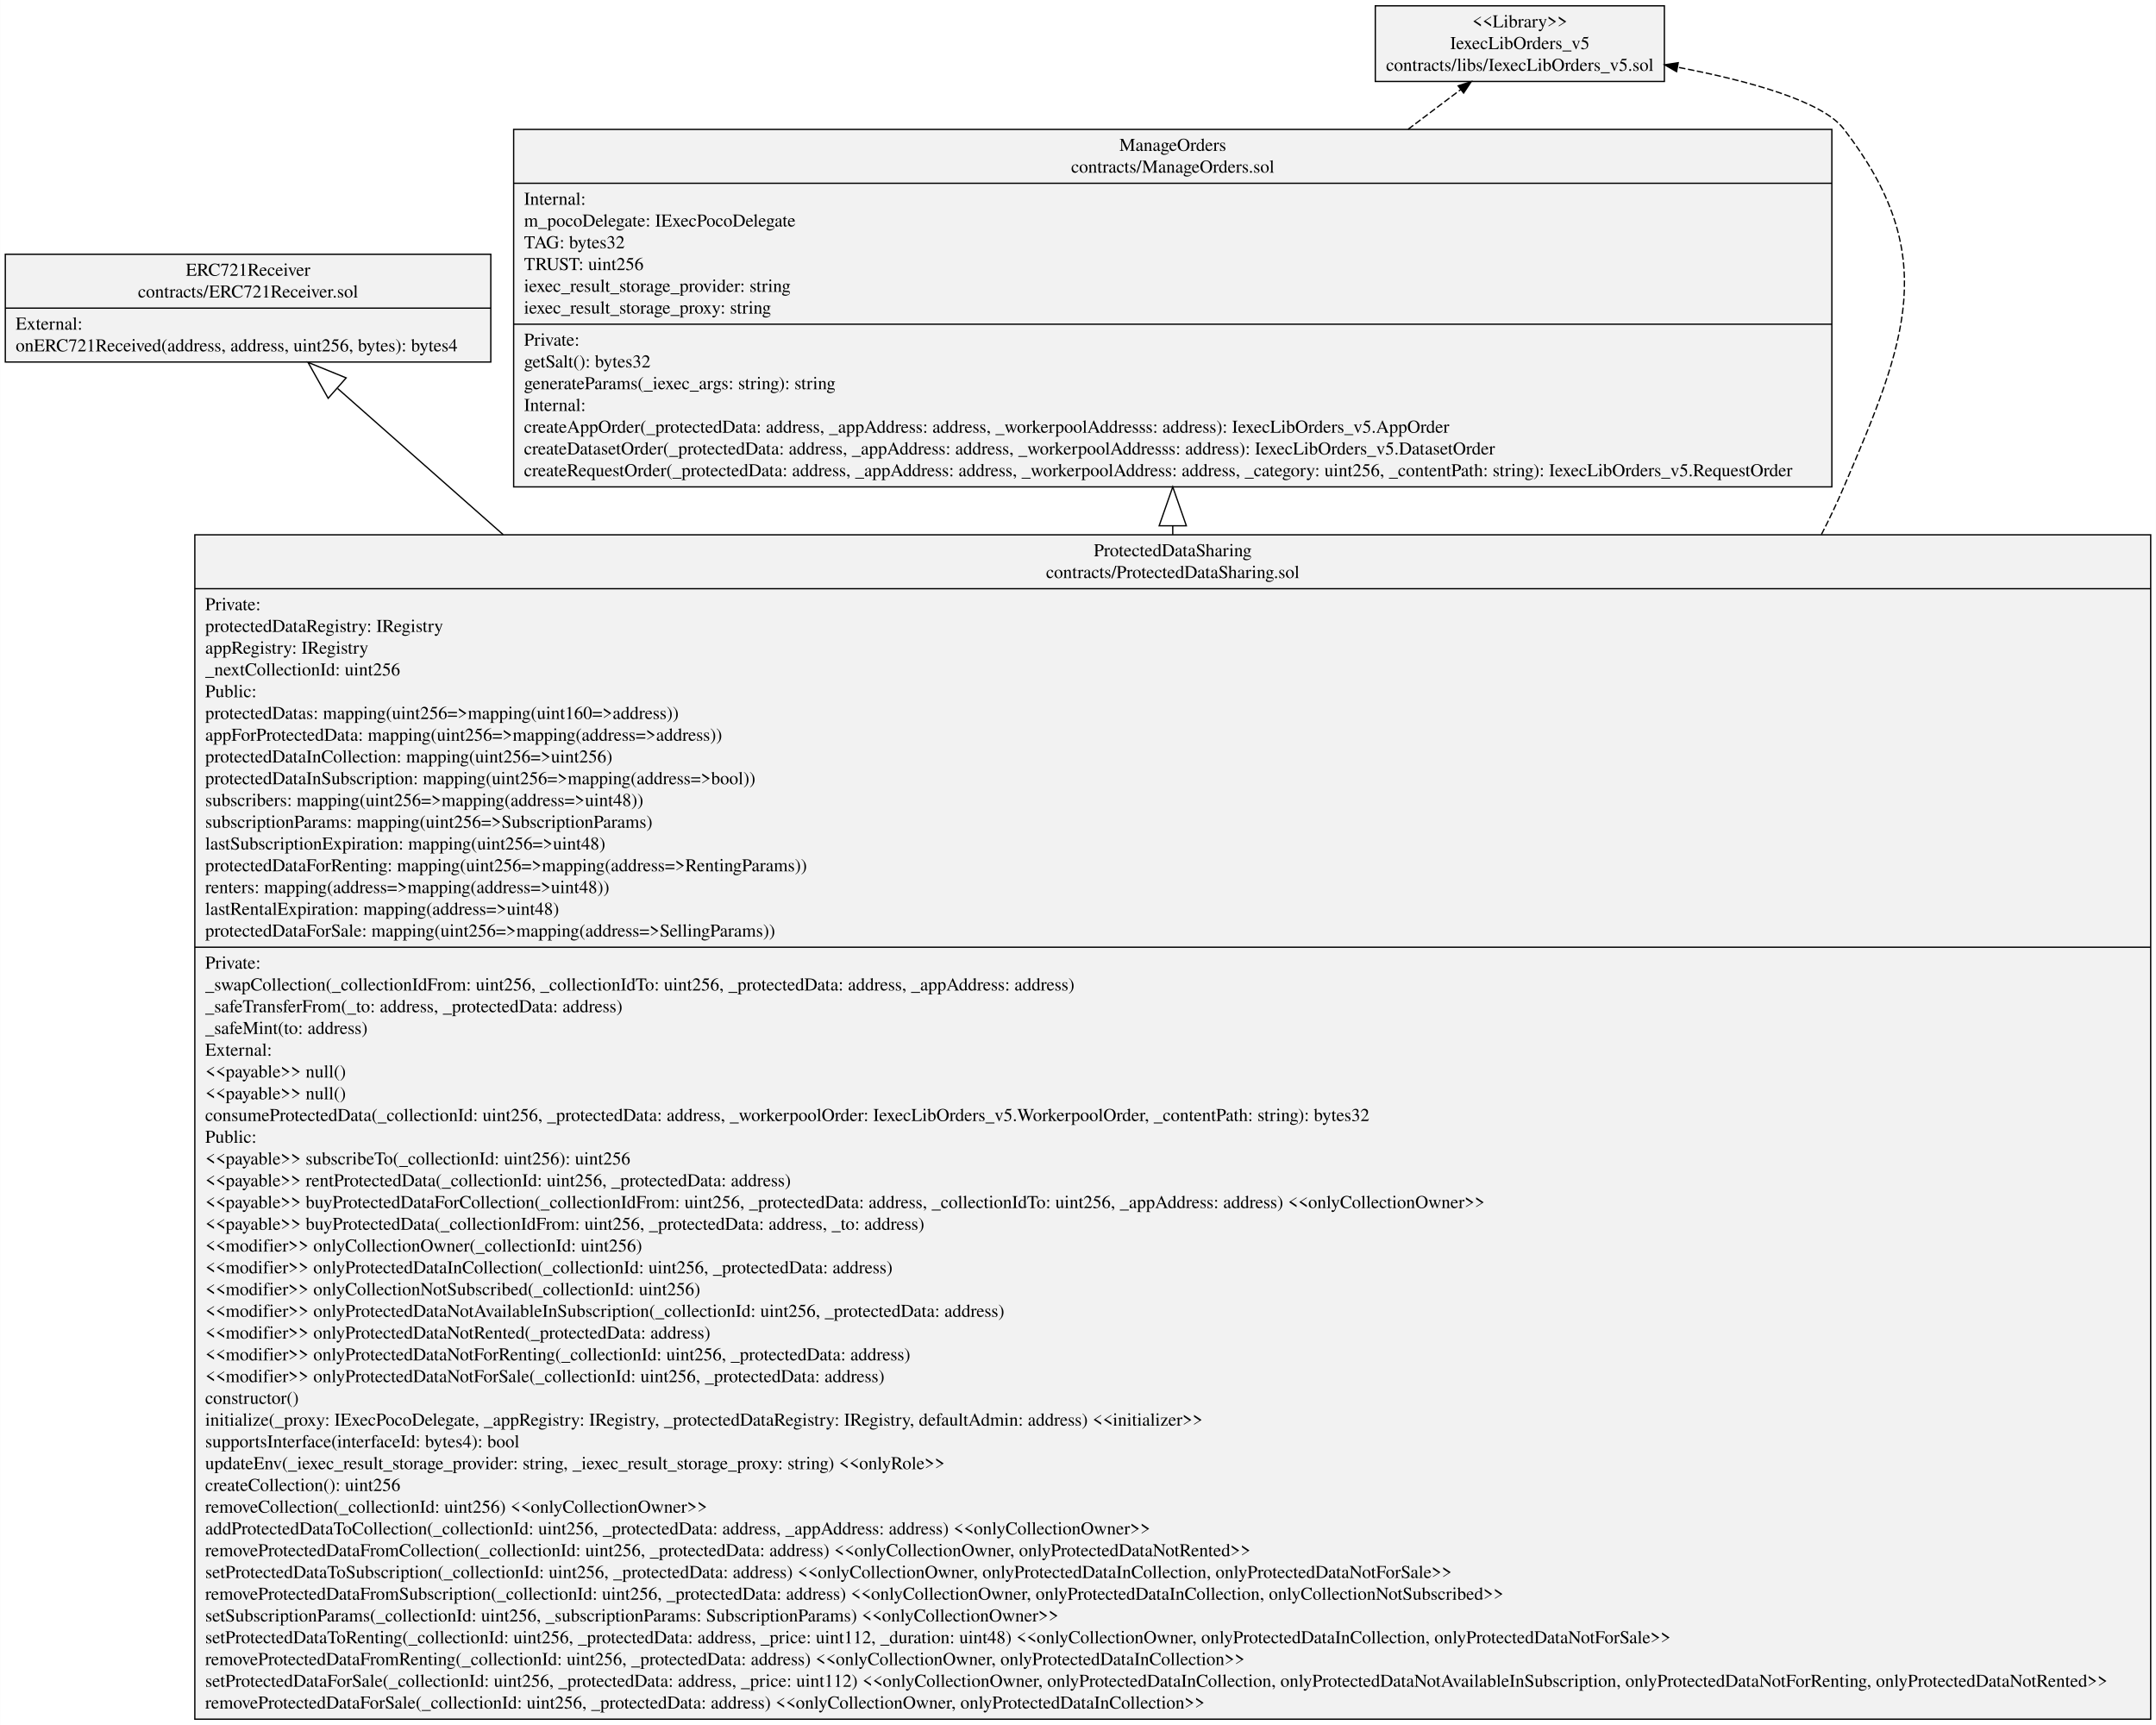
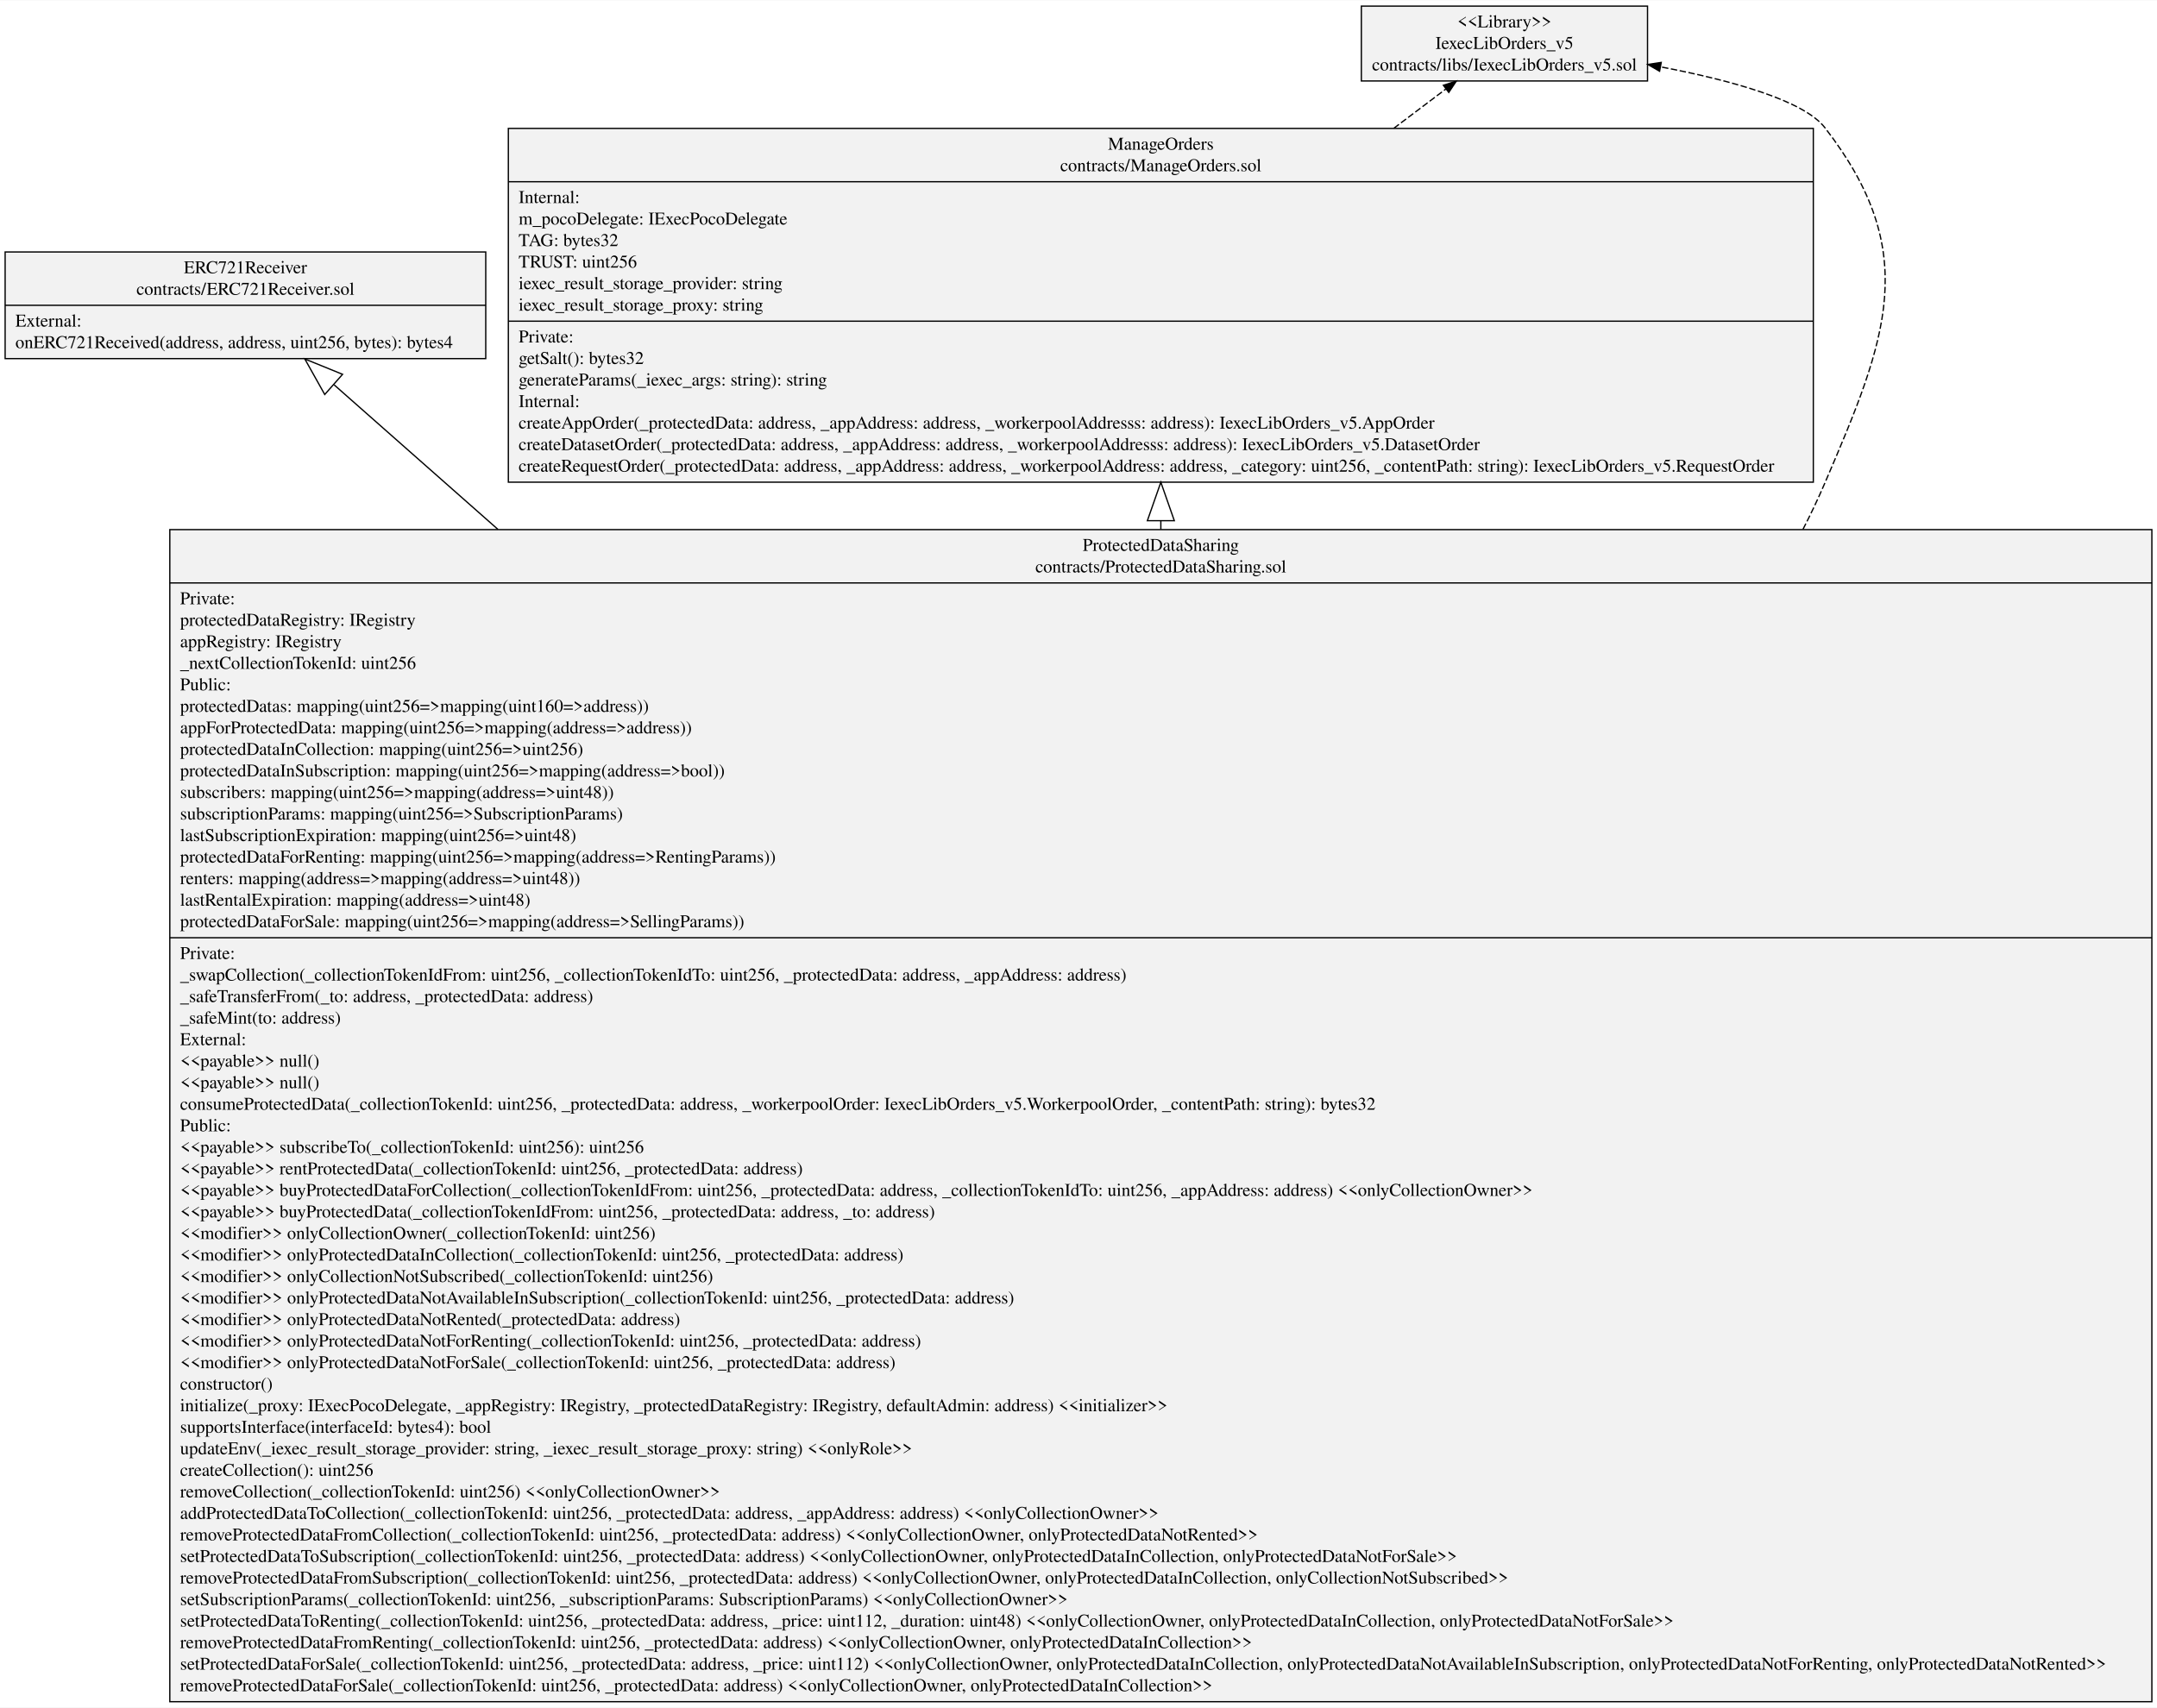
- <svg xmlns="http://www.w3.org/2000/svg" width="1665pt" height="1332pt" viewBox="0.00 0.00 1664.55 1331.80">
+ <svg xmlns="http://www.w3.org/2000/svg" width="1682pt" height="1332pt" viewBox="0.00 0.00 1682.43 1331.80">
  <g id="graph0" class="graph" transform="scale(1 1) rotate(0) translate(4 1327.8)">
-     <polygon fill="white" stroke="transparent" points="-4,4 -4,-1327.8 1660.55,-1327.8 1660.55,4 -4,4" />
+     <polygon fill="white" stroke="transparent" points="-4,4 -4,-1327.8 1678.43,-1327.8 1678.43,4 -4,4" />
    <g id="node1" class="node">
      <polygon fill="#f2f2f2" stroke="black" points="0,-1048.3 0,-1131.5 374.88,-1131.5 374.88,-1048.3 0,-1048.3" />
      <text text-anchor="middle" x="187.44" y="-1114.9" font-family="Times,serif" font-size="14.00">ERC721Receiver</text>
      <text text-anchor="middle" x="187.44" y="-1098.1" font-family="Times,serif" font-size="14.00">contracts/ERC721Receiver.sol</text>
      <polyline fill="none" stroke="black" points="0,-1089.9 374.88,-1089.9 " />
      <text text-anchor="start" x="8" y="-1073.3" font-family="Times,serif" font-size="14.00">External:</text>
      <text text-anchor="start" x="8" y="-1056.5" font-family="Times,serif" font-size="14.00">    onERC721Received(address, address, uint256, bytes): bytes4</text>
    </g>
    <g id="node2" class="node">
      <polygon fill="#f2f2f2" stroke="black" points="392.51,-951.9 392.51,-1227.9 1410.37,-1227.9 1410.37,-951.9 392.51,-951.9" />
      <text text-anchor="middle" x="901.44" y="-1211.3" font-family="Times,serif" font-size="14.00">ManageOrders</text>
      <text text-anchor="middle" x="901.44" y="-1194.5" font-family="Times,serif" font-size="14.00">contracts/ManageOrders.sol</text>
      <polyline fill="none" stroke="black" points="392.51,-1186.3 1410.37,-1186.3 " />
      <text text-anchor="start" x="400.51" y="-1169.7" font-family="Times,serif" font-size="14.00">Internal:</text>
      <text text-anchor="start" x="400.51" y="-1152.9" font-family="Times,serif" font-size="14.00">   m_pocoDelegate: IExecPocoDelegate</text>
      <text text-anchor="start" x="400.51" y="-1136.1" font-family="Times,serif" font-size="14.00">   TAG: bytes32</text>
      <text text-anchor="start" x="400.51" y="-1119.3" font-family="Times,serif" font-size="14.00">   TRUST: uint256</text>
      <text text-anchor="start" x="400.51" y="-1102.5" font-family="Times,serif" font-size="14.00">   iexec_result_storage_provider: string</text>
      <text text-anchor="start" x="400.51" y="-1085.7" font-family="Times,serif" font-size="14.00">   iexec_result_storage_proxy: string</text>
      <polyline fill="none" stroke="black" points="392.51,-1077.5 1410.37,-1077.5 " />
      <text text-anchor="start" x="400.51" y="-1060.9" font-family="Times,serif" font-size="14.00">Private:</text>
      <text text-anchor="start" x="400.51" y="-1044.1" font-family="Times,serif" font-size="14.00">    getSalt(): bytes32</text>
      <text text-anchor="start" x="400.51" y="-1027.3" font-family="Times,serif" font-size="14.00">    generateParams(_iexec_args: string): string</text>
      <text text-anchor="start" x="400.51" y="-1010.5" font-family="Times,serif" font-size="14.00">Internal:</text>
      <text text-anchor="start" x="400.51" y="-993.7" font-family="Times,serif" font-size="14.00">    createAppOrder(_protectedData: address, _appAddress: address, _workerpoolAddresss: address): IexecLibOrders_v5.AppOrder</text>
      <text text-anchor="start" x="400.51" y="-976.9" font-family="Times,serif" font-size="14.00">    createDatasetOrder(_protectedData: address, _appAddress: address, _workerpoolAddresss: address): IexecLibOrders_v5.DatasetOrder</text>
      <text text-anchor="start" x="400.51" y="-960.1" font-family="Times,serif" font-size="14.00">    createRequestOrder(_protectedData: address, _appAddress: address, _workerpoolAddress: address, _category: uint256, _contentPath: string): IexecLibOrders_v5.RequestOrder</text>
    </g>
    <g id="node4" class="node">
      <polygon fill="#f2f2f2" stroke="black" points="1057.83,-1264.9 1057.83,-1323.3 1281.05,-1323.3 1281.05,-1264.9 1057.83,-1264.9" />
      <text text-anchor="middle" x="1169.44" y="-1306.7" font-family="Times,serif" font-size="14.00">&lt;&lt;Library&gt;&gt;</text>
      <text text-anchor="middle" x="1169.44" y="-1289.9" font-family="Times,serif" font-size="14.00">IexecLibOrders_v5</text>
      <text text-anchor="middle" x="1169.44" y="-1273.1" font-family="Times,serif" font-size="14.00">contracts/libs/IexecLibOrders_v5.sol</text>
    </g>
    <g id="edge1" class="edge">
      <path fill="none" stroke="black" stroke-dasharray="5,2" d="M1083.17,-1228.01C1097.88,-1239.11 1111.71,-1249.55 1123.81,-1258.67" />
      <polygon fill="black" stroke="black" points="1121.81,-1261.55 1131.9,-1264.78 1126.02,-1255.96 1121.81,-1261.55" />
    </g>
    <g id="node3" class="node">
-       <polygon fill="#f2f2f2" stroke="black" points="146.33,-0.5 146.33,-914.9 1656.55,-914.9 1656.55,-0.5 146.33,-0.5" />
+       <polygon fill="#f2f2f2" stroke="black" points="128.45,-0.5 128.45,-914.9 1674.43,-914.9 1674.43,-0.5 128.45,-0.5" />
      <text text-anchor="middle" x="901.44" y="-898.3" font-family="Times,serif" font-size="14.00">ProtectedDataSharing</text>
      <text text-anchor="middle" x="901.44" y="-881.5" font-family="Times,serif" font-size="14.00">contracts/ProtectedDataSharing.sol</text>
-       <polyline fill="none" stroke="black" points="146.33,-873.3 1656.55,-873.3 " />
-       <text text-anchor="start" x="154.33" y="-856.7" font-family="Times,serif" font-size="14.00">Private:</text>
-       <text text-anchor="start" x="154.33" y="-839.9" font-family="Times,serif" font-size="14.00">   protectedDataRegistry: IRegistry</text>
-       <text text-anchor="start" x="154.33" y="-823.1" font-family="Times,serif" font-size="14.00">   appRegistry: IRegistry</text>
-       <text text-anchor="start" x="154.33" y="-806.3" font-family="Times,serif" font-size="14.00">   _nextCollectionId: uint256</text>
-       <text text-anchor="start" x="154.33" y="-789.5" font-family="Times,serif" font-size="14.00">Public:</text>
-       <text text-anchor="start" x="154.33" y="-772.7" font-family="Times,serif" font-size="14.00">   protectedDatas: mapping(uint256=&gt;mapping(uint160=&gt;address))</text>
-       <text text-anchor="start" x="154.33" y="-755.9" font-family="Times,serif" font-size="14.00">   appForProtectedData: mapping(uint256=&gt;mapping(address=&gt;address))</text>
-       <text text-anchor="start" x="154.33" y="-739.1" font-family="Times,serif" font-size="14.00">   protectedDataInCollection: mapping(uint256=&gt;uint256)</text>
-       <text text-anchor="start" x="154.33" y="-722.3" font-family="Times,serif" font-size="14.00">   protectedDataInSubscription: mapping(uint256=&gt;mapping(address=&gt;bool))</text>
-       <text text-anchor="start" x="154.33" y="-705.5" font-family="Times,serif" font-size="14.00">   subscribers: mapping(uint256=&gt;mapping(address=&gt;uint48))</text>
-       <text text-anchor="start" x="154.33" y="-688.7" font-family="Times,serif" font-size="14.00">   subscriptionParams: mapping(uint256=&gt;SubscriptionParams)</text>
-       <text text-anchor="start" x="154.33" y="-671.9" font-family="Times,serif" font-size="14.00">   lastSubscriptionExpiration: mapping(uint256=&gt;uint48)</text>
-       <text text-anchor="start" x="154.33" y="-655.1" font-family="Times,serif" font-size="14.00">   protectedDataForRenting: mapping(uint256=&gt;mapping(address=&gt;RentingParams))</text>
-       <text text-anchor="start" x="154.33" y="-638.3" font-family="Times,serif" font-size="14.00">   renters: mapping(address=&gt;mapping(address=&gt;uint48))</text>
-       <text text-anchor="start" x="154.33" y="-621.5" font-family="Times,serif" font-size="14.00">   lastRentalExpiration: mapping(address=&gt;uint48)</text>
-       <text text-anchor="start" x="154.33" y="-604.7" font-family="Times,serif" font-size="14.00">   protectedDataForSale: mapping(uint256=&gt;mapping(address=&gt;SellingParams))</text>
-       <polyline fill="none" stroke="black" points="146.33,-596.5 1656.55,-596.5 " />
-       <text text-anchor="start" x="154.33" y="-579.9" font-family="Times,serif" font-size="14.00">Private:</text>
-       <text text-anchor="start" x="154.33" y="-563.1" font-family="Times,serif" font-size="14.00">    _swapCollection(_collectionIdFrom: uint256, _collectionIdTo: uint256, _protectedData: address, _appAddress: address)</text>
-       <text text-anchor="start" x="154.33" y="-546.3" font-family="Times,serif" font-size="14.00">    _safeTransferFrom(_to: address, _protectedData: address)</text>
-       <text text-anchor="start" x="154.33" y="-529.5" font-family="Times,serif" font-size="14.00">    _safeMint(to: address)</text>
-       <text text-anchor="start" x="154.33" y="-512.7" font-family="Times,serif" font-size="14.00">External:</text>
-       <text text-anchor="start" x="154.33" y="-495.9" font-family="Times,serif" font-size="14.00">    &lt;&lt;payable&gt;&gt; null()</text>
-       <text text-anchor="start" x="154.33" y="-479.1" font-family="Times,serif" font-size="14.00">    &lt;&lt;payable&gt;&gt; null()</text>
-       <text text-anchor="start" x="154.33" y="-462.3" font-family="Times,serif" font-size="14.00">    consumeProtectedData(_collectionId: uint256, _protectedData: address, _workerpoolOrder: IexecLibOrders_v5.WorkerpoolOrder, _contentPath: string): bytes32</text>
-       <text text-anchor="start" x="154.33" y="-445.5" font-family="Times,serif" font-size="14.00">Public:</text>
-       <text text-anchor="start" x="154.33" y="-428.7" font-family="Times,serif" font-size="14.00">    &lt;&lt;payable&gt;&gt; subscribeTo(_collectionId: uint256): uint256</text>
-       <text text-anchor="start" x="154.33" y="-411.9" font-family="Times,serif" font-size="14.00">    &lt;&lt;payable&gt;&gt; rentProtectedData(_collectionId: uint256, _protectedData: address)</text>
-       <text text-anchor="start" x="154.33" y="-395.1" font-family="Times,serif" font-size="14.00">    &lt;&lt;payable&gt;&gt; buyProtectedDataForCollection(_collectionIdFrom: uint256, _protectedData: address, _collectionIdTo: uint256, _appAddress: address) &lt;&lt;onlyCollectionOwner&gt;&gt;</text>
-       <text text-anchor="start" x="154.33" y="-378.3" font-family="Times,serif" font-size="14.00">    &lt;&lt;payable&gt;&gt; buyProtectedData(_collectionIdFrom: uint256, _protectedData: address, _to: address)</text>
-       <text text-anchor="start" x="154.33" y="-361.5" font-family="Times,serif" font-size="14.00">    &lt;&lt;modifier&gt;&gt; onlyCollectionOwner(_collectionId: uint256)</text>
-       <text text-anchor="start" x="154.33" y="-344.7" font-family="Times,serif" font-size="14.00">    &lt;&lt;modifier&gt;&gt; onlyProtectedDataInCollection(_collectionId: uint256, _protectedData: address)</text>
-       <text text-anchor="start" x="154.33" y="-327.9" font-family="Times,serif" font-size="14.00">    &lt;&lt;modifier&gt;&gt; onlyCollectionNotSubscribed(_collectionId: uint256)</text>
-       <text text-anchor="start" x="154.33" y="-311.1" font-family="Times,serif" font-size="14.00">    &lt;&lt;modifier&gt;&gt; onlyProtectedDataNotAvailableInSubscription(_collectionId: uint256, _protectedData: address)</text>
-       <text text-anchor="start" x="154.33" y="-294.3" font-family="Times,serif" font-size="14.00">    &lt;&lt;modifier&gt;&gt; onlyProtectedDataNotRented(_protectedData: address)</text>
-       <text text-anchor="start" x="154.33" y="-277.5" font-family="Times,serif" font-size="14.00">    &lt;&lt;modifier&gt;&gt; onlyProtectedDataNotForRenting(_collectionId: uint256, _protectedData: address)</text>
-       <text text-anchor="start" x="154.33" y="-260.7" font-family="Times,serif" font-size="14.00">    &lt;&lt;modifier&gt;&gt; onlyProtectedDataNotForSale(_collectionId: uint256, _protectedData: address)</text>
-       <text text-anchor="start" x="154.33" y="-243.9" font-family="Times,serif" font-size="14.00">    constructor()</text>
-       <text text-anchor="start" x="154.33" y="-227.1" font-family="Times,serif" font-size="14.00">    initialize(_proxy: IExecPocoDelegate, _appRegistry: IRegistry, _protectedDataRegistry: IRegistry, defaultAdmin: address) &lt;&lt;initializer&gt;&gt;</text>
-       <text text-anchor="start" x="154.33" y="-210.3" font-family="Times,serif" font-size="14.00">    supportsInterface(interfaceId: bytes4): bool</text>
-       <text text-anchor="start" x="154.33" y="-193.5" font-family="Times,serif" font-size="14.00">    updateEnv(_iexec_result_storage_provider: string, _iexec_result_storage_proxy: string) &lt;&lt;onlyRole&gt;&gt;</text>
-       <text text-anchor="start" x="154.33" y="-176.7" font-family="Times,serif" font-size="14.00">    createCollection(): uint256</text>
-       <text text-anchor="start" x="154.33" y="-159.9" font-family="Times,serif" font-size="14.00">    removeCollection(_collectionId: uint256) &lt;&lt;onlyCollectionOwner&gt;&gt;</text>
-       <text text-anchor="start" x="154.33" y="-143.1" font-family="Times,serif" font-size="14.00">    addProtectedDataToCollection(_collectionId: uint256, _protectedData: address, _appAddress: address) &lt;&lt;onlyCollectionOwner&gt;&gt;</text>
-       <text text-anchor="start" x="154.33" y="-126.3" font-family="Times,serif" font-size="14.00">    removeProtectedDataFromCollection(_collectionId: uint256, _protectedData: address) &lt;&lt;onlyCollectionOwner, onlyProtectedDataNotRented&gt;&gt;</text>
-       <text text-anchor="start" x="154.33" y="-109.5" font-family="Times,serif" font-size="14.00">    setProtectedDataToSubscription(_collectionId: uint256, _protectedData: address) &lt;&lt;onlyCollectionOwner, onlyProtectedDataInCollection, onlyProtectedDataNotForSale&gt;&gt;</text>
-       <text text-anchor="start" x="154.33" y="-92.7" font-family="Times,serif" font-size="14.00">    removeProtectedDataFromSubscription(_collectionId: uint256, _protectedData: address) &lt;&lt;onlyCollectionOwner, onlyProtectedDataInCollection, onlyCollectionNotSubscribed&gt;&gt;</text>
-       <text text-anchor="start" x="154.33" y="-75.9" font-family="Times,serif" font-size="14.00">    setSubscriptionParams(_collectionId: uint256, _subscriptionParams: SubscriptionParams) &lt;&lt;onlyCollectionOwner&gt;&gt;</text>
-       <text text-anchor="start" x="154.33" y="-59.1" font-family="Times,serif" font-size="14.00">    setProtectedDataToRenting(_collectionId: uint256, _protectedData: address, _price: uint112, _duration: uint48) &lt;&lt;onlyCollectionOwner, onlyProtectedDataInCollection, onlyProtectedDataNotForSale&gt;&gt;</text>
-       <text text-anchor="start" x="154.33" y="-42.3" font-family="Times,serif" font-size="14.00">    removeProtectedDataFromRenting(_collectionId: uint256, _protectedData: address) &lt;&lt;onlyCollectionOwner, onlyProtectedDataInCollection&gt;&gt;</text>
-       <text text-anchor="start" x="154.33" y="-25.5" font-family="Times,serif" font-size="14.00">    setProtectedDataForSale(_collectionId: uint256, _protectedData: address, _price: uint112) &lt;&lt;onlyCollectionOwner, onlyProtectedDataInCollection, onlyProtectedDataNotAvailableInSubscription, onlyProtectedDataNotForRenting, onlyProtectedDataNotRented&gt;&gt;</text>
-       <text text-anchor="start" x="154.33" y="-8.7" font-family="Times,serif" font-size="14.00">    removeProtectedDataForSale(_collectionId: uint256, _protectedData: address) &lt;&lt;onlyCollectionOwner, onlyProtectedDataInCollection&gt;&gt;</text>
+       <polyline fill="none" stroke="black" points="128.45,-873.3 1674.43,-873.3 " />
+       <text text-anchor="start" x="136.45" y="-856.7" font-family="Times,serif" font-size="14.00">Private:</text>
+       <text text-anchor="start" x="136.45" y="-839.9" font-family="Times,serif" font-size="14.00">   protectedDataRegistry: IRegistry</text>
+       <text text-anchor="start" x="136.45" y="-823.1" font-family="Times,serif" font-size="14.00">   appRegistry: IRegistry</text>
+       <text text-anchor="start" x="136.45" y="-806.3" font-family="Times,serif" font-size="14.00">   _nextCollectionTokenId: uint256</text>
+       <text text-anchor="start" x="136.45" y="-789.5" font-family="Times,serif" font-size="14.00">Public:</text>
+       <text text-anchor="start" x="136.45" y="-772.7" font-family="Times,serif" font-size="14.00">   protectedDatas: mapping(uint256=&gt;mapping(uint160=&gt;address))</text>
+       <text text-anchor="start" x="136.45" y="-755.9" font-family="Times,serif" font-size="14.00">   appForProtectedData: mapping(uint256=&gt;mapping(address=&gt;address))</text>
+       <text text-anchor="start" x="136.45" y="-739.1" font-family="Times,serif" font-size="14.00">   protectedDataInCollection: mapping(uint256=&gt;uint256)</text>
+       <text text-anchor="start" x="136.45" y="-722.3" font-family="Times,serif" font-size="14.00">   protectedDataInSubscription: mapping(uint256=&gt;mapping(address=&gt;bool))</text>
+       <text text-anchor="start" x="136.45" y="-705.5" font-family="Times,serif" font-size="14.00">   subscribers: mapping(uint256=&gt;mapping(address=&gt;uint48))</text>
+       <text text-anchor="start" x="136.45" y="-688.7" font-family="Times,serif" font-size="14.00">   subscriptionParams: mapping(uint256=&gt;SubscriptionParams)</text>
+       <text text-anchor="start" x="136.45" y="-671.9" font-family="Times,serif" font-size="14.00">   lastSubscriptionExpiration: mapping(uint256=&gt;uint48)</text>
+       <text text-anchor="start" x="136.45" y="-655.1" font-family="Times,serif" font-size="14.00">   protectedDataForRenting: mapping(uint256=&gt;mapping(address=&gt;RentingParams))</text>
+       <text text-anchor="start" x="136.45" y="-638.3" font-family="Times,serif" font-size="14.00">   renters: mapping(address=&gt;mapping(address=&gt;uint48))</text>
+       <text text-anchor="start" x="136.45" y="-621.5" font-family="Times,serif" font-size="14.00">   lastRentalExpiration: mapping(address=&gt;uint48)</text>
+       <text text-anchor="start" x="136.45" y="-604.7" font-family="Times,serif" font-size="14.00">   protectedDataForSale: mapping(uint256=&gt;mapping(address=&gt;SellingParams))</text>
+       <polyline fill="none" stroke="black" points="128.45,-596.5 1674.43,-596.5 " />
+       <text text-anchor="start" x="136.45" y="-579.9" font-family="Times,serif" font-size="14.00">Private:</text>
+       <text text-anchor="start" x="136.45" y="-563.1" font-family="Times,serif" font-size="14.00">    _swapCollection(_collectionTokenIdFrom: uint256, _collectionTokenIdTo: uint256, _protectedData: address, _appAddress: address)</text>
+       <text text-anchor="start" x="136.45" y="-546.3" font-family="Times,serif" font-size="14.00">    _safeTransferFrom(_to: address, _protectedData: address)</text>
+       <text text-anchor="start" x="136.45" y="-529.5" font-family="Times,serif" font-size="14.00">    _safeMint(to: address)</text>
+       <text text-anchor="start" x="136.45" y="-512.7" font-family="Times,serif" font-size="14.00">External:</text>
+       <text text-anchor="start" x="136.45" y="-495.9" font-family="Times,serif" font-size="14.00">    &lt;&lt;payable&gt;&gt; null()</text>
+       <text text-anchor="start" x="136.45" y="-479.1" font-family="Times,serif" font-size="14.00">    &lt;&lt;payable&gt;&gt; null()</text>
+       <text text-anchor="start" x="136.45" y="-462.3" font-family="Times,serif" font-size="14.00">    consumeProtectedData(_collectionTokenId: uint256, _protectedData: address, _workerpoolOrder: IexecLibOrders_v5.WorkerpoolOrder, _contentPath: string): bytes32</text>
+       <text text-anchor="start" x="136.45" y="-445.5" font-family="Times,serif" font-size="14.00">Public:</text>
+       <text text-anchor="start" x="136.45" y="-428.7" font-family="Times,serif" font-size="14.00">    &lt;&lt;payable&gt;&gt; subscribeTo(_collectionTokenId: uint256): uint256</text>
+       <text text-anchor="start" x="136.45" y="-411.9" font-family="Times,serif" font-size="14.00">    &lt;&lt;payable&gt;&gt; rentProtectedData(_collectionTokenId: uint256, _protectedData: address)</text>
+       <text text-anchor="start" x="136.45" y="-395.1" font-family="Times,serif" font-size="14.00">    &lt;&lt;payable&gt;&gt; buyProtectedDataForCollection(_collectionTokenIdFrom: uint256, _protectedData: address, _collectionTokenIdTo: uint256, _appAddress: address) &lt;&lt;onlyCollectionOwner&gt;&gt;</text>
+       <text text-anchor="start" x="136.45" y="-378.3" font-family="Times,serif" font-size="14.00">    &lt;&lt;payable&gt;&gt; buyProtectedData(_collectionTokenIdFrom: uint256, _protectedData: address, _to: address)</text>
+       <text text-anchor="start" x="136.45" y="-361.5" font-family="Times,serif" font-size="14.00">    &lt;&lt;modifier&gt;&gt; onlyCollectionOwner(_collectionTokenId: uint256)</text>
+       <text text-anchor="start" x="136.45" y="-344.7" font-family="Times,serif" font-size="14.00">    &lt;&lt;modifier&gt;&gt; onlyProtectedDataInCollection(_collectionTokenId: uint256, _protectedData: address)</text>
+       <text text-anchor="start" x="136.45" y="-327.9" font-family="Times,serif" font-size="14.00">    &lt;&lt;modifier&gt;&gt; onlyCollectionNotSubscribed(_collectionTokenId: uint256)</text>
+       <text text-anchor="start" x="136.45" y="-311.1" font-family="Times,serif" font-size="14.00">    &lt;&lt;modifier&gt;&gt; onlyProtectedDataNotAvailableInSubscription(_collectionTokenId: uint256, _protectedData: address)</text>
+       <text text-anchor="start" x="136.45" y="-294.3" font-family="Times,serif" font-size="14.00">    &lt;&lt;modifier&gt;&gt; onlyProtectedDataNotRented(_protectedData: address)</text>
+       <text text-anchor="start" x="136.45" y="-277.5" font-family="Times,serif" font-size="14.00">    &lt;&lt;modifier&gt;&gt; onlyProtectedDataNotForRenting(_collectionTokenId: uint256, _protectedData: address)</text>
+       <text text-anchor="start" x="136.45" y="-260.7" font-family="Times,serif" font-size="14.00">    &lt;&lt;modifier&gt;&gt; onlyProtectedDataNotForSale(_collectionTokenId: uint256, _protectedData: address)</text>
+       <text text-anchor="start" x="136.45" y="-243.9" font-family="Times,serif" font-size="14.00">    constructor()</text>
+       <text text-anchor="start" x="136.45" y="-227.1" font-family="Times,serif" font-size="14.00">    initialize(_proxy: IExecPocoDelegate, _appRegistry: IRegistry, _protectedDataRegistry: IRegistry, defaultAdmin: address) &lt;&lt;initializer&gt;&gt;</text>
+       <text text-anchor="start" x="136.45" y="-210.3" font-family="Times,serif" font-size="14.00">    supportsInterface(interfaceId: bytes4): bool</text>
+       <text text-anchor="start" x="136.45" y="-193.5" font-family="Times,serif" font-size="14.00">    updateEnv(_iexec_result_storage_provider: string, _iexec_result_storage_proxy: string) &lt;&lt;onlyRole&gt;&gt;</text>
+       <text text-anchor="start" x="136.45" y="-176.7" font-family="Times,serif" font-size="14.00">    createCollection(): uint256</text>
+       <text text-anchor="start" x="136.45" y="-159.9" font-family="Times,serif" font-size="14.00">    removeCollection(_collectionTokenId: uint256) &lt;&lt;onlyCollectionOwner&gt;&gt;</text>
+       <text text-anchor="start" x="136.45" y="-143.1" font-family="Times,serif" font-size="14.00">    addProtectedDataToCollection(_collectionTokenId: uint256, _protectedData: address, _appAddress: address) &lt;&lt;onlyCollectionOwner&gt;&gt;</text>
+       <text text-anchor="start" x="136.45" y="-126.3" font-family="Times,serif" font-size="14.00">    removeProtectedDataFromCollection(_collectionTokenId: uint256, _protectedData: address) &lt;&lt;onlyCollectionOwner, onlyProtectedDataNotRented&gt;&gt;</text>
+       <text text-anchor="start" x="136.45" y="-109.5" font-family="Times,serif" font-size="14.00">    setProtectedDataToSubscription(_collectionTokenId: uint256, _protectedData: address) &lt;&lt;onlyCollectionOwner, onlyProtectedDataInCollection, onlyProtectedDataNotForSale&gt;&gt;</text>
+       <text text-anchor="start" x="136.45" y="-92.7" font-family="Times,serif" font-size="14.00">    removeProtectedDataFromSubscription(_collectionTokenId: uint256, _protectedData: address) &lt;&lt;onlyCollectionOwner, onlyProtectedDataInCollection, onlyCollectionNotSubscribed&gt;&gt;</text>
+       <text text-anchor="start" x="136.45" y="-75.9" font-family="Times,serif" font-size="14.00">    setSubscriptionParams(_collectionTokenId: uint256, _subscriptionParams: SubscriptionParams) &lt;&lt;onlyCollectionOwner&gt;&gt;</text>
+       <text text-anchor="start" x="136.45" y="-59.1" font-family="Times,serif" font-size="14.00">    setProtectedDataToRenting(_collectionTokenId: uint256, _protectedData: address, _price: uint112, _duration: uint48) &lt;&lt;onlyCollectionOwner, onlyProtectedDataInCollection, onlyProtectedDataNotForSale&gt;&gt;</text>
+       <text text-anchor="start" x="136.45" y="-42.3" font-family="Times,serif" font-size="14.00">    removeProtectedDataFromRenting(_collectionTokenId: uint256, _protectedData: address) &lt;&lt;onlyCollectionOwner, onlyProtectedDataInCollection&gt;&gt;</text>
+       <text text-anchor="start" x="136.45" y="-25.5" font-family="Times,serif" font-size="14.00">    setProtectedDataForSale(_collectionTokenId: uint256, _protectedData: address, _price: uint112) &lt;&lt;onlyCollectionOwner, onlyProtectedDataInCollection, onlyProtectedDataNotAvailableInSubscription, onlyProtectedDataNotForRenting, onlyProtectedDataNotRented&gt;&gt;</text>
+       <text text-anchor="start" x="136.45" y="-8.7" font-family="Times,serif" font-size="14.00">    removeProtectedDataForSale(_collectionTokenId: uint256, _protectedData: address) &lt;&lt;onlyCollectionOwner, onlyProtectedDataInCollection&gt;&gt;</text>
    </g>
    <g id="edge2" class="edge">
      <path fill="none" stroke="black" d="M384.43,-915.03C334.94,-958.71 290.63,-997.82 256.62,-1027.84" />
      <polygon fill="none" stroke="black" points="249.29,-1020.3 233.75,-1048.03 263.19,-1036.05 249.29,-1020.3" />
    </g>
    <g id="edge3" class="edge">
      <path fill="none" stroke="black" d="M901.44,-915.03C901.44,-917.31 901.44,-919.58 901.44,-921.84" />
      <polygon fill="none" stroke="black" points="890.94,-921.87 901.44,-951.87 911.94,-921.87 890.94,-921.87" />
    </g>
    <g id="edge4" class="edge">
      <path fill="none" stroke="black" stroke-dasharray="5,2" d="M1402.29,-915.11C1408.45,-927.04 1414.18,-939.14 1419.44,-951.4 1467.97,-1064.54 1494.8,-1131.05 1419.44,-1228.4 1402.87,-1249.8 1346.31,-1265.41 1291.17,-1275.93" />
      <polygon fill="black" stroke="black" points="1290.46,-1272.5 1281.27,-1277.77 1291.74,-1279.38 1290.46,-1272.5" />
    </g>
  </g>
</svg>
